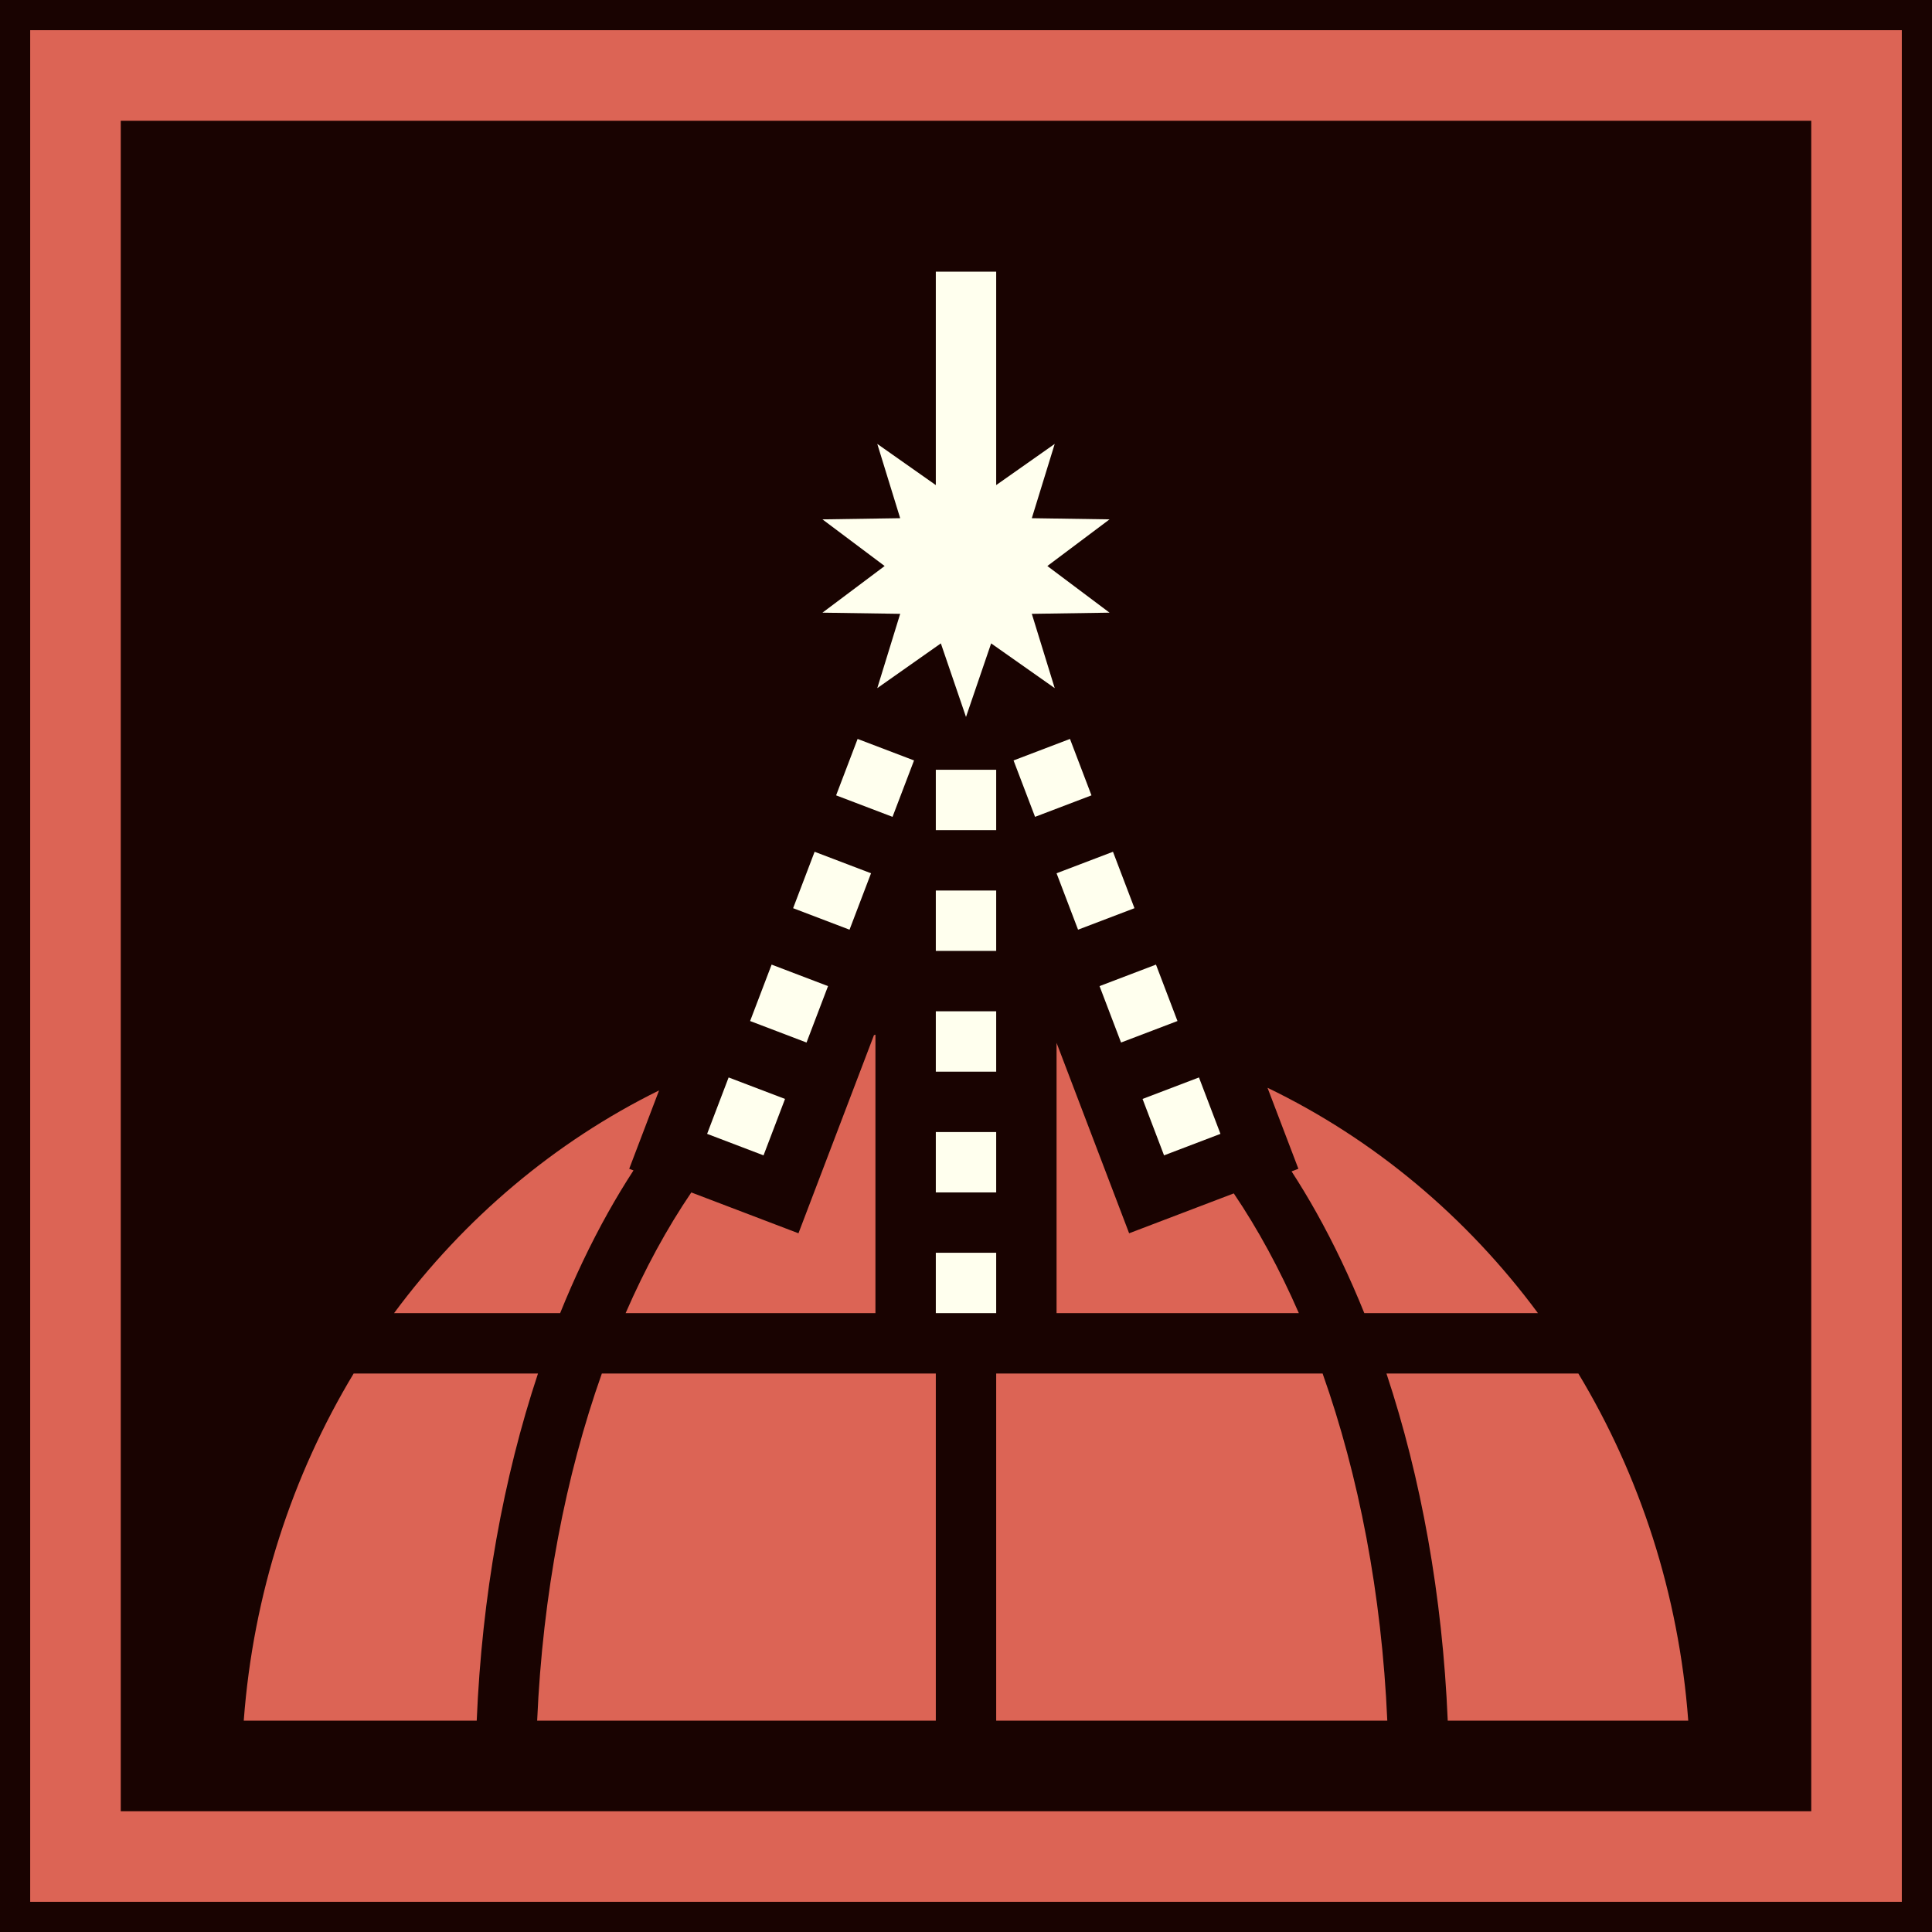
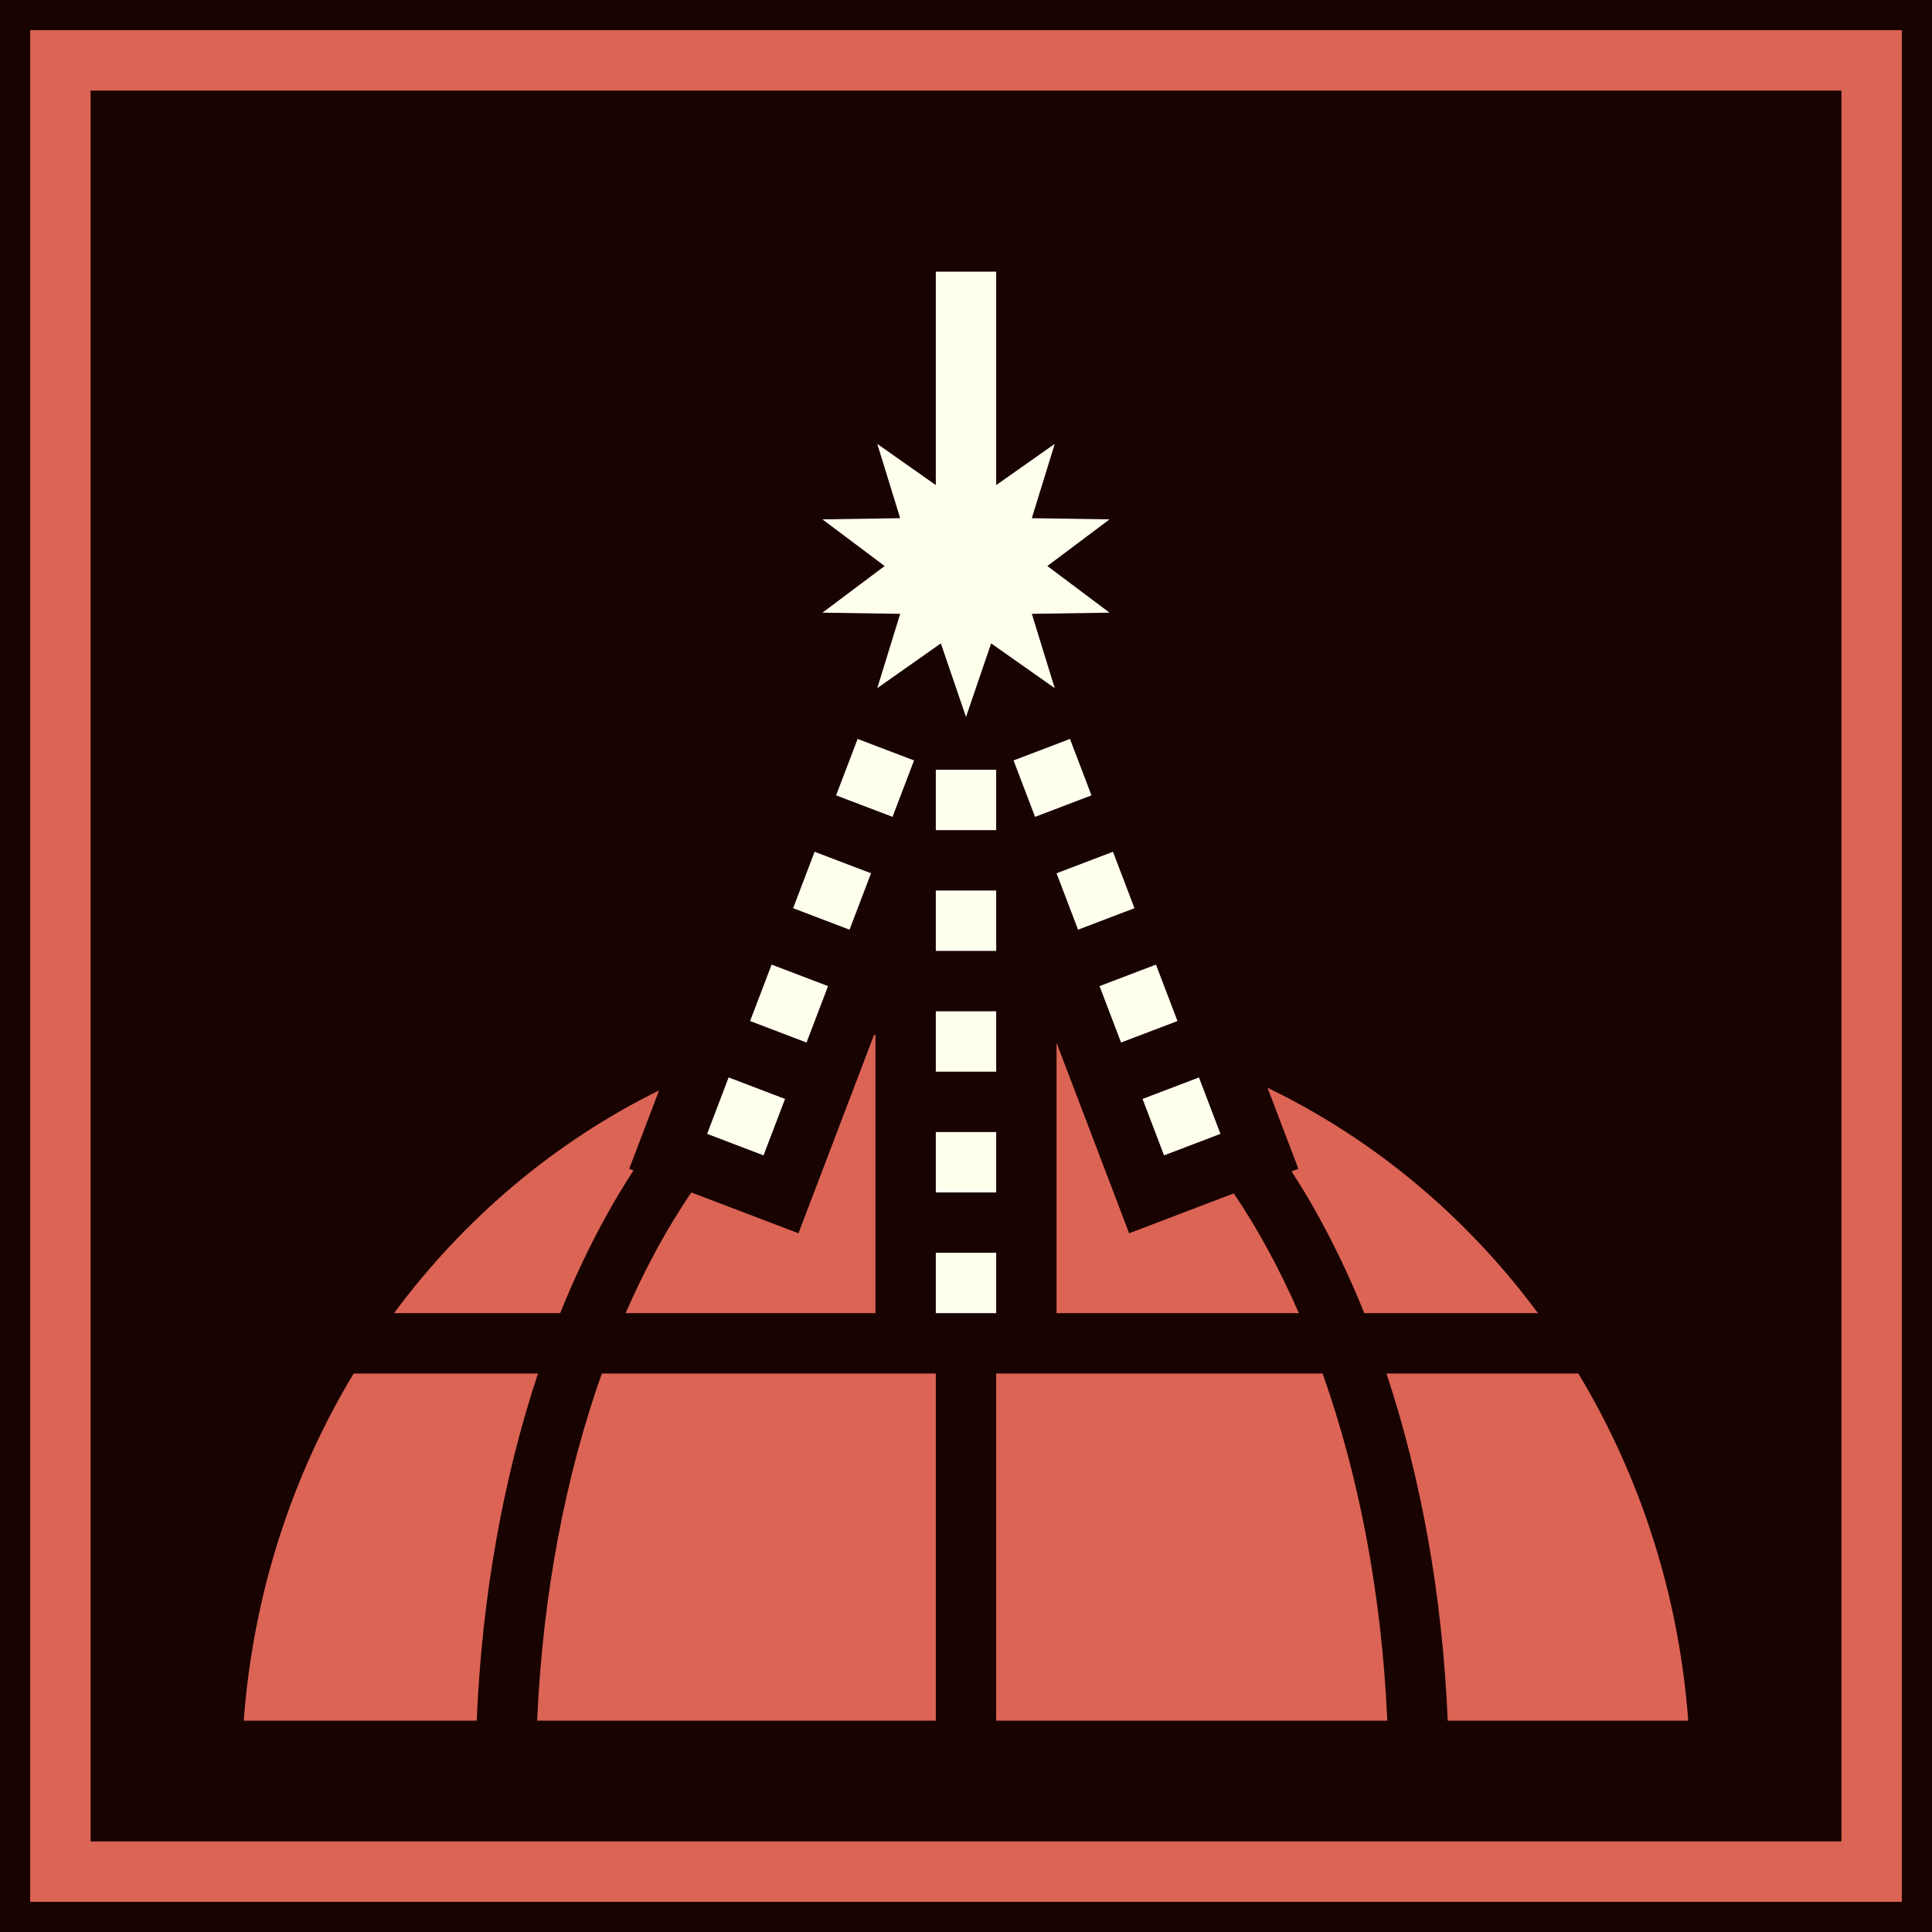
<svg xmlns="http://www.w3.org/2000/svg" viewBox="0 0 256 256">
  <path fill="#190301" d="M0,0h256v256h-256z" />
  <path fill="#FFFFEE" d="M132 64.276L139.755 58.819L136.721 68.664L147.021 68.819L138.779 75L147.021 81.181L136.721 81.336L139.755 91.181L131.331 85.252L128 95L124.668 85.252L116.244 91.181L119.278 81.336L108.979 81.181L117.22 75L108.979 68.819L119.278 68.664L116.244 58.819L124 64.277V36H132V64.276Z" />
  <path fill="#FFFFEE" d="M132 174H124V166H132V174ZM132 158H124V150H132V158ZM104.021 145.615L101.173 153.091L93.697 150.242L96.546 142.767L104.021 145.615ZM161.718 150.242L154.242 153.091L151.394 145.615L158.869 142.767L161.718 150.242ZM132 142H124V134H132V142ZM109.719 130.664L106.87 138.14L99.394 135.291L102.243 127.815L109.719 130.664ZM156.021 135.291L148.545 138.14L145.696 130.664L153.172 127.815L156.021 135.291ZM132 126H124V118H132V126ZM115.416 115.713L112.567 123.188L105.092 120.34L107.94 112.864L115.416 115.713ZM150.323 120.34L142.848 123.188L139.999 115.713L147.475 112.864L150.323 120.34ZM132 110H124V102H132V110ZM121.114 100.762L118.265 108.237L110.789 105.389L113.638 97.913L121.114 100.762ZM144.626 105.389L137.15 108.237L134.301 100.762L141.777 97.913L144.626 105.389Z" />
  <path fill="#DC6455" d="M71.286 182C66.707 195.791 63.863 211.427 63.167 228H32.298C33.551 211.171 38.726 195.501 46.86 182H71.286ZM116 182.001H124V228H71.176C71.913 211.171 74.96 195.501 79.747 182H116V182.001ZM175.253 182C180.04 195.501 183.086 211.171 183.824 228H132V182.001L140 182H175.253ZM209.14 182C217.274 195.501 222.449 211.171 223.702 228H191.833C191.137 211.427 188.293 195.791 183.714 182H209.14ZM83.374 154.87L83.94 155.086C82.764 156.894 81.639 158.76 80.566 160.677C78.247 164.823 76.125 169.279 74.221 174H52.213C61.489 161.467 73.512 151.296 87.33 144.486L83.374 154.87ZM116 174H82.897C85.461 168.113 88.382 162.746 91.602 158.005L105.801 163.416L115.802 137.169C115.868 137.144 115.934 137.12 116 137.096V174ZM167.952 144.137C182.072 150.945 194.352 161.25 203.788 174H180.779C178.875 169.279 176.753 164.823 174.434 160.677C173.386 158.805 172.287 156.982 171.141 155.214L172.043 154.87L167.952 144.137ZM149.616 163.416L163.482 158.132C166.668 162.842 169.562 168.165 172.104 174H140V138.182L149.616 163.416Z" />
-   <rect x="10" y="10" width="236" height="236" fill="none" stroke="#DC6455" stroke-width="12" />
+   <rect x="8" y="8" width="240" height="240" fill="none" stroke="#DC6455" stroke-width="8" />
</svg>
